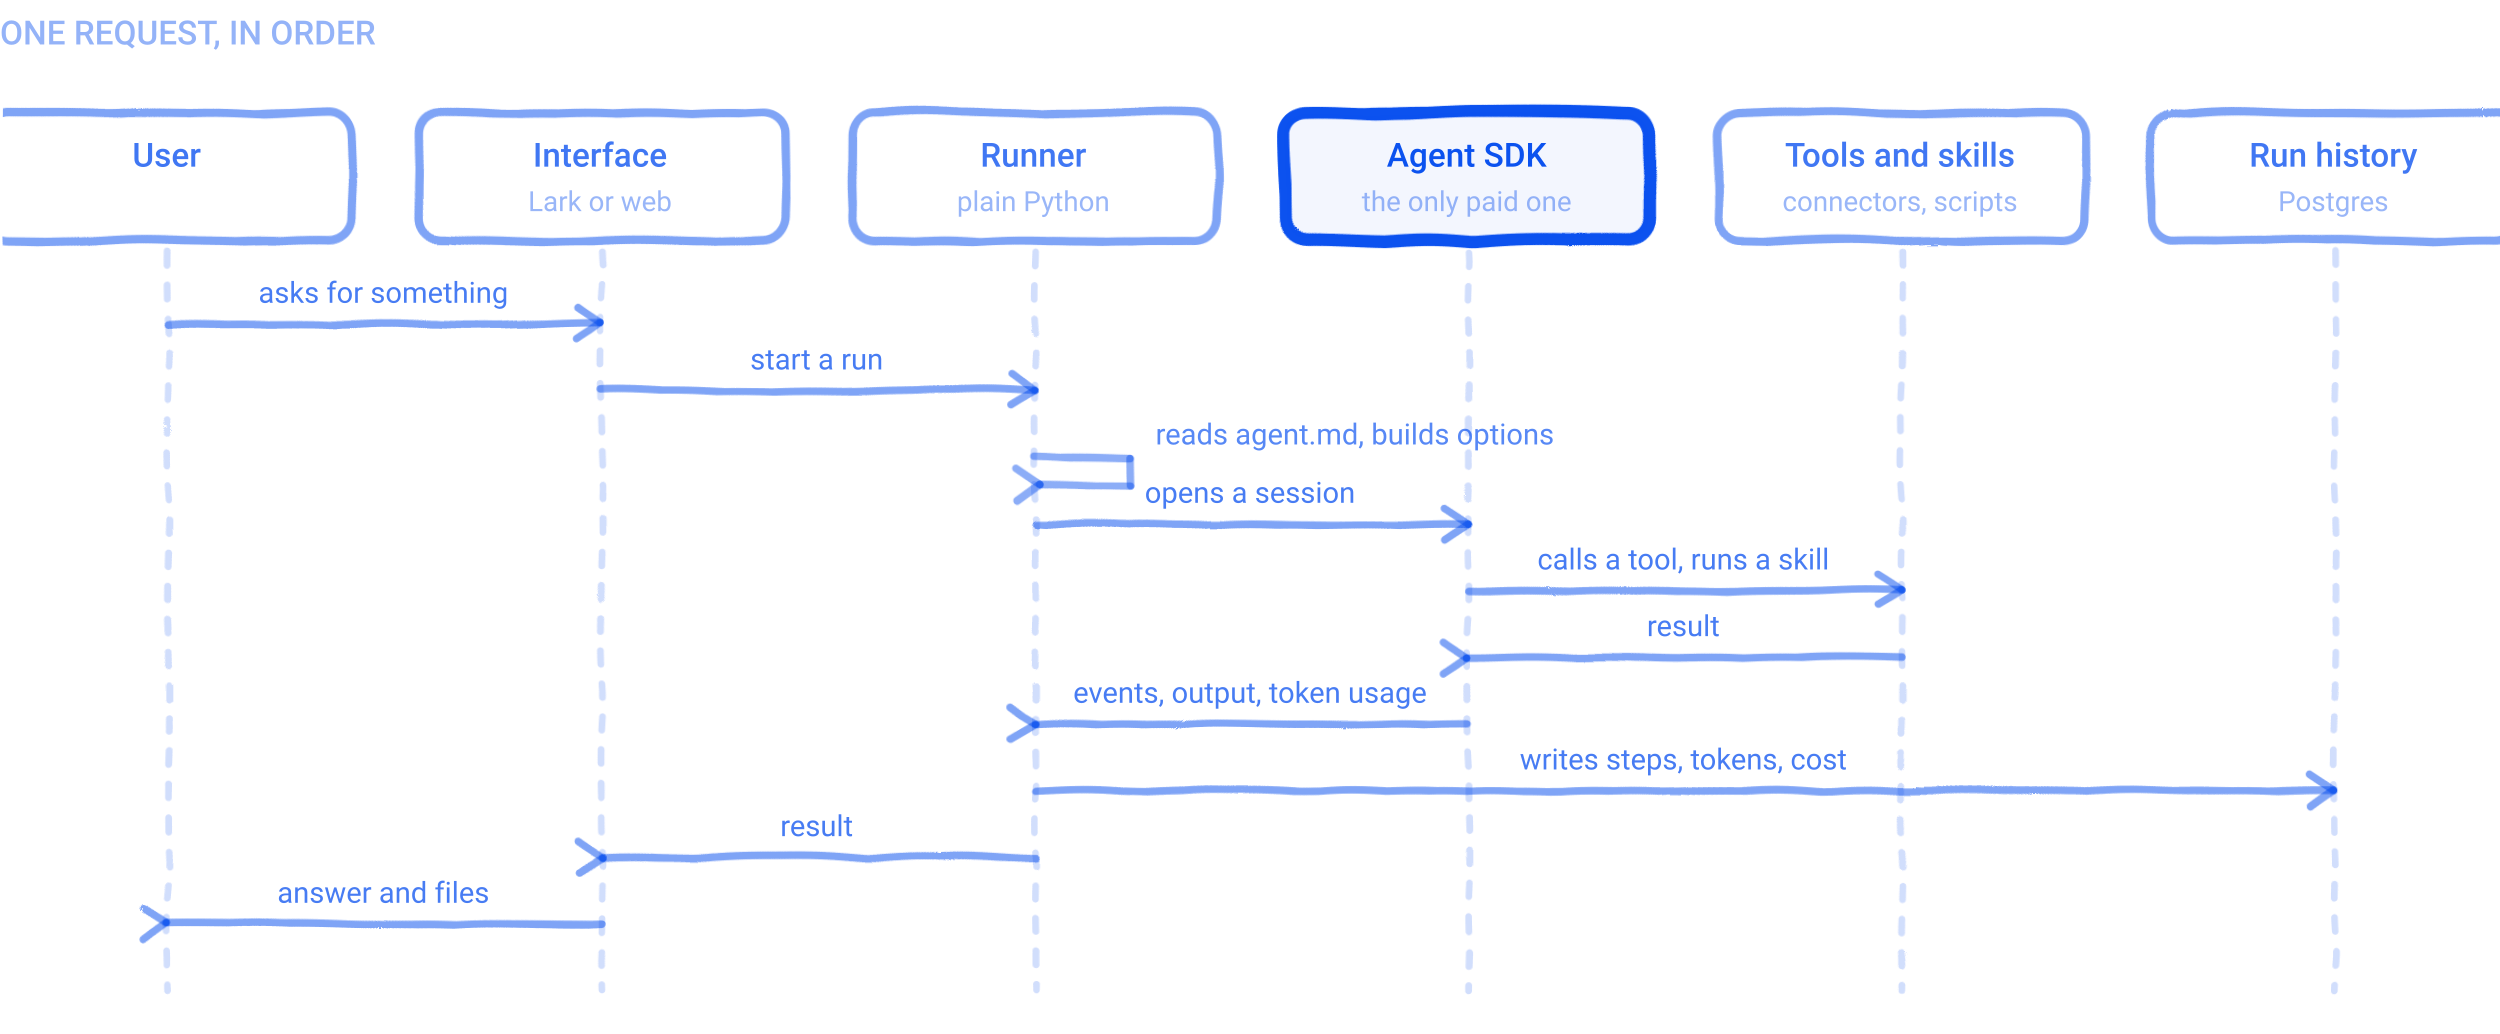
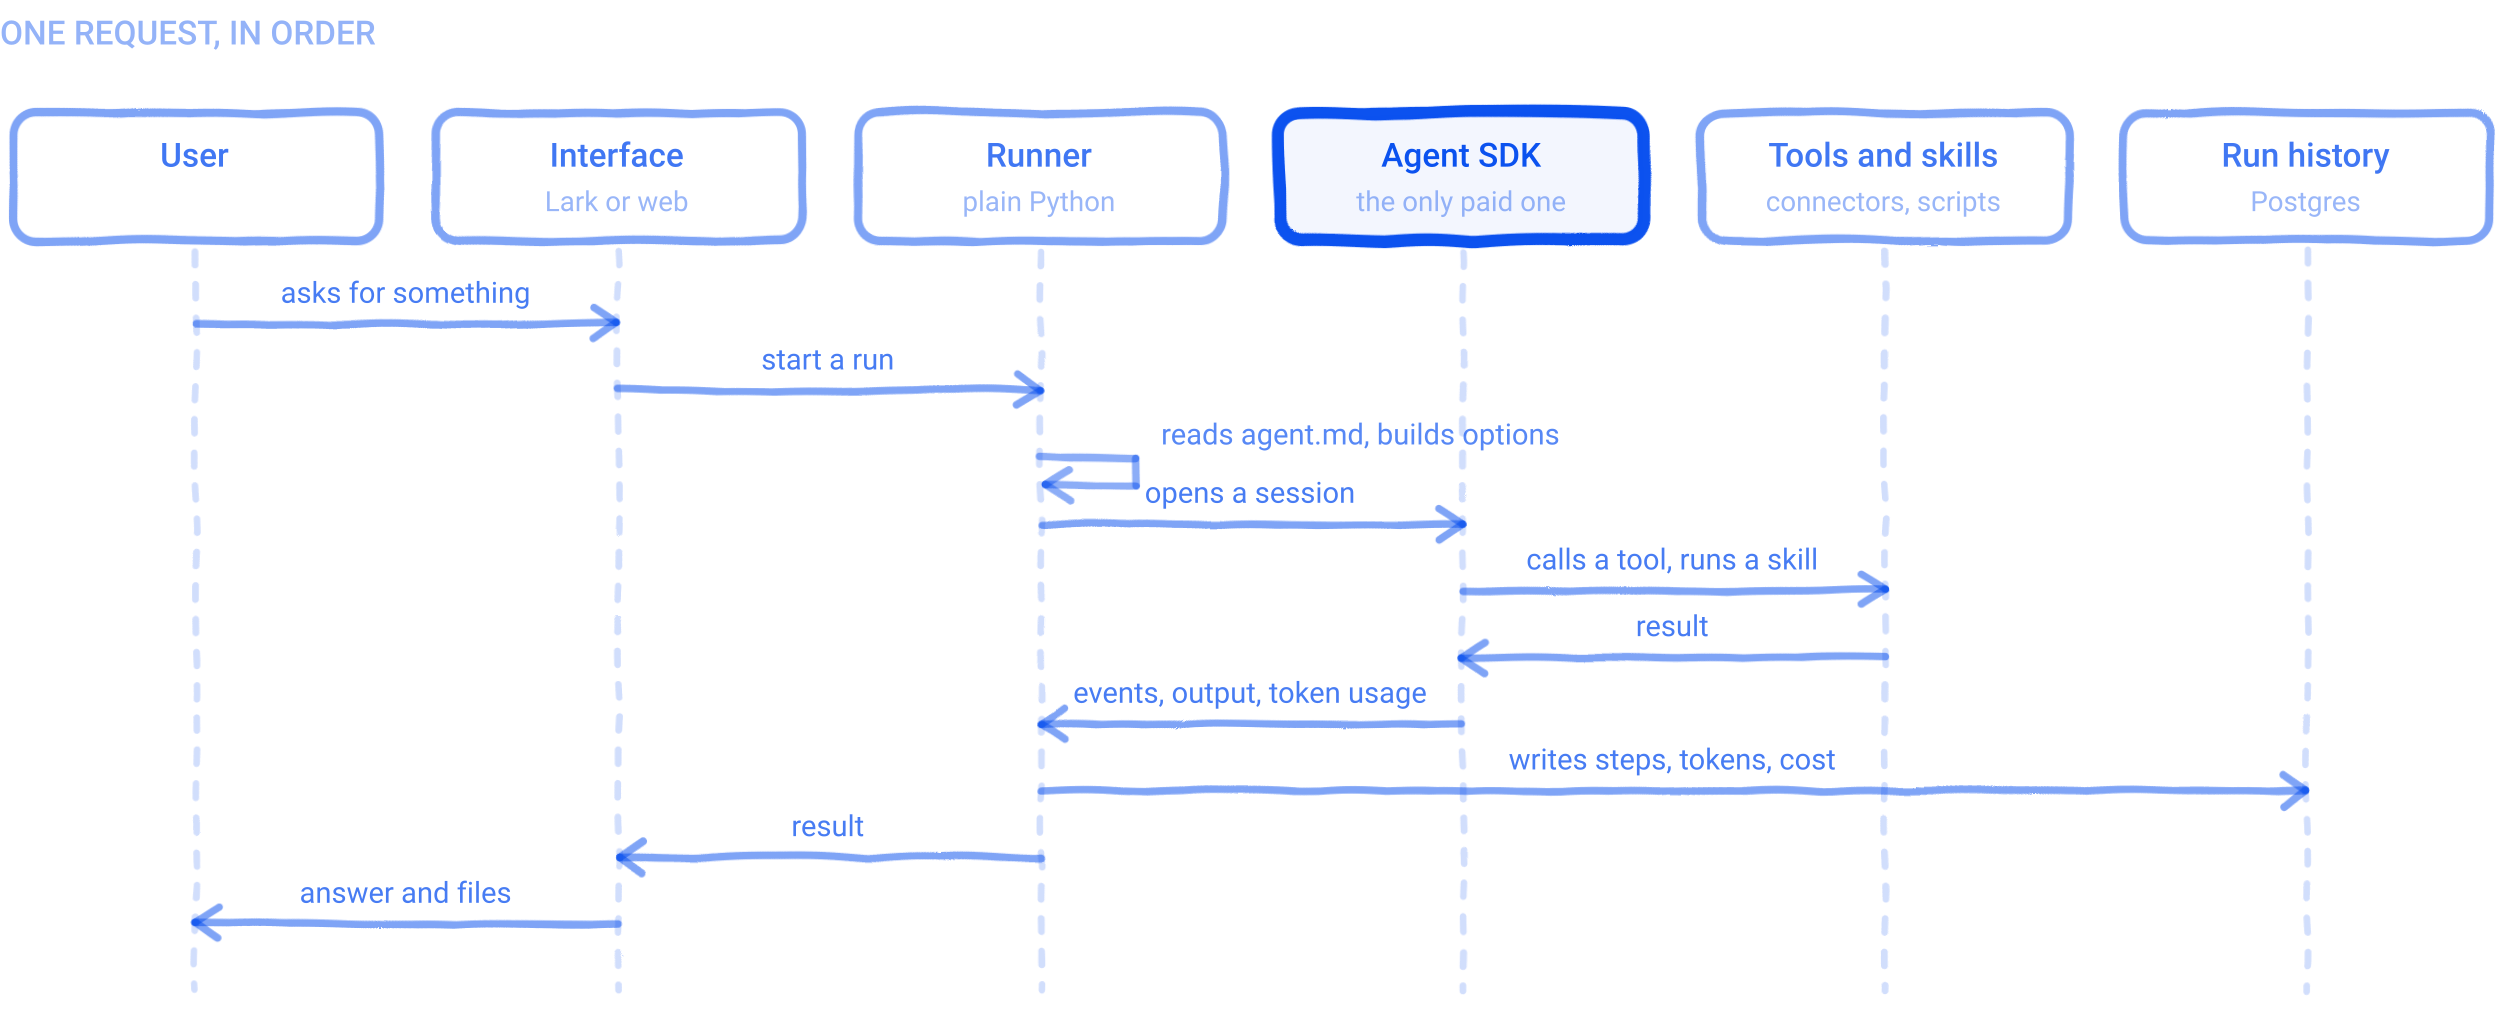
<svg xmlns="http://www.w3.org/2000/svg" viewBox="0 0 900 372" width="900" height="372" role="img" stroke-linejoin="round">
  <style>svg{color:#004AEF}@media (prefers-color-scheme:dark){svg{color:#8FB2FF}}</style>
  <defs>
    <filter id="rough" x="-20%" y="-20%" width="140%" height="140%">
      <feTurbulence type="turbulence" baseFrequency="0.016" numOctaves="2" seed="7" result="n" />
      <feDisplacementMap in="SourceGraphic" in2="n" scale="2.4" xChannelSelector="R" yChannelSelector="G" />
    </filter>
  </defs>
  <g filter="url(#rough)">
-     <rect x="-6.0" y="40.0" width="132.0" height="46.0" rx="8" fill="none" stroke="currentColor" stroke-opacity="0.50" stroke-width="3.0" />
-     <path d="M60.0,90.0 L60.0,356.0" fill="none" stroke="currentColor" stroke-opacity="0.18" stroke-width="2.4" stroke-linecap="round" stroke-dasharray="5 7" />
-     <rect x="150.0" y="40.0" width="132.0" height="46.0" rx="8" fill="none" stroke="currentColor" stroke-opacity="0.50" stroke-width="3.0" />
-     <path d="M216.0,90.0 L216.0,356.0" fill="none" stroke="currentColor" stroke-opacity="0.18" stroke-width="2.4" stroke-linecap="round" stroke-dasharray="5 7" />
-     <rect x="306.0" y="40.0" width="132.0" height="46.0" rx="8" fill="none" stroke="currentColor" stroke-opacity="0.50" stroke-width="3.0" />
-     <path d="M372.0,90.0 L372.0,356.0" fill="none" stroke="currentColor" stroke-opacity="0.18" stroke-width="2.4" stroke-linecap="round" stroke-dasharray="5 7" />
-     <rect x="462.0" y="40.0" width="132.0" height="46.0" rx="8" fill="currentColor" fill-opacity="0.05" stroke="currentColor" stroke-opacity="0.95" stroke-width="4.5" />
-     <path d="M528.0,90.0 L528.0,356.0" fill="none" stroke="currentColor" stroke-opacity="0.18" stroke-width="2.4" stroke-linecap="round" stroke-dasharray="5 7" />
-     <rect x="618.0" y="40.0" width="132.0" height="46.0" rx="8" fill="none" stroke="currentColor" stroke-opacity="0.50" stroke-width="3.0" />
-     <path d="M684.0,90.0 L684.0,356.0" fill="none" stroke="currentColor" stroke-opacity="0.18" stroke-width="2.4" stroke-linecap="round" stroke-dasharray="5 7" />
-     <rect x="774.0" y="40.0" width="132.0" height="46.0" rx="8" fill="none" stroke="currentColor" stroke-opacity="0.50" stroke-width="3.0" />
-     <path d="M840.0,90.0 L840.0,356.0" fill="none" stroke="currentColor" stroke-opacity="0.18" stroke-width="2.4" stroke-linecap="round" stroke-dasharray="5 7" />
-     <path d="M60.0,116.0 L216.0,116.0" fill="none" stroke="currentColor" stroke-opacity="0.50" stroke-width="2.7" stroke-linecap="round" />
-     <path d="M207.5,110.4 L216.0,116.0" fill="none" stroke="currentColor" stroke-opacity="0.50" stroke-width="2.7" stroke-linecap="round" />
-     <path d="M207.5,121.6 L216.0,116.0" fill="none" stroke="currentColor" stroke-opacity="0.50" stroke-width="2.7" stroke-linecap="round" />
-     <path d="M216.0,140.0 L372.0,140.0" fill="none" stroke="currentColor" stroke-opacity="0.50" stroke-width="2.7" stroke-linecap="round" />
-     <path d="M363.5,134.4 L372.0,140.0" fill="none" stroke="currentColor" stroke-opacity="0.50" stroke-width="2.7" stroke-linecap="round" />
-     <path d="M363.5,145.6 L372.0,140.0" fill="none" stroke="currentColor" stroke-opacity="0.50" stroke-width="2.7" stroke-linecap="round" />
-     <path d="M372.0,164.0 L406.0,164.0" fill="none" stroke="currentColor" stroke-opacity="0.45" stroke-width="2.7" stroke-linecap="round" />
-     <path d="M406.0,164.0 L406.0,174.0" fill="none" stroke="currentColor" stroke-opacity="0.45" stroke-width="2.7" stroke-linecap="round" />
-     <path d="M406.0,174.0 L374.0,174.0" fill="none" stroke="currentColor" stroke-opacity="0.45" stroke-width="2.7" stroke-linecap="round" />
-     <path d="M365.5,168.4 L374.0,174.0" fill="none" stroke="currentColor" stroke-opacity="0.45" stroke-width="2.7" stroke-linecap="round" />
-     <path d="M365.5,179.6 L374.0,174.0" fill="none" stroke="currentColor" stroke-opacity="0.45" stroke-width="2.7" stroke-linecap="round" />
-     <path d="M372.0,188.0 L528.0,188.0" fill="none" stroke="currentColor" stroke-opacity="0.50" stroke-width="2.7" stroke-linecap="round" />
-     <path d="M519.5,182.4 L528.0,188.0" fill="none" stroke="currentColor" stroke-opacity="0.50" stroke-width="2.7" stroke-linecap="round" />
-     <path d="M519.5,193.6 L528.0,188.0" fill="none" stroke="currentColor" stroke-opacity="0.50" stroke-width="2.7" stroke-linecap="round" />
-     <path d="M528.0,212.0 L684.0,212.0" fill="none" stroke="currentColor" stroke-opacity="0.50" stroke-width="2.7" stroke-linecap="round" />
-     <path d="M675.5,206.4 L684.0,212.0" fill="none" stroke="currentColor" stroke-opacity="0.50" stroke-width="2.7" stroke-linecap="round" />
-     <path d="M675.5,217.6 L684.0,212.0" fill="none" stroke="currentColor" stroke-opacity="0.50" stroke-width="2.7" stroke-linecap="round" />
-     <path d="M684.0,236.0 L528.0,236.0" fill="none" stroke="currentColor" stroke-opacity="0.50" stroke-width="2.7" stroke-linecap="round" />
-     <path d="M519.5,230.4 L528.0,236.0" fill="none" stroke="currentColor" stroke-opacity="0.50" stroke-width="2.7" stroke-linecap="round" />
-     <path d="M519.5,241.6 L528.0,236.0" fill="none" stroke="currentColor" stroke-opacity="0.50" stroke-width="2.7" stroke-linecap="round" />
-     <path d="M528.0,260.0 L372.0,260.0" fill="none" stroke="currentColor" stroke-opacity="0.50" stroke-width="2.7" stroke-linecap="round" />
-     <path d="M363.5,254.4 L372.0,260.0" fill="none" stroke="currentColor" stroke-opacity="0.50" stroke-width="2.7" stroke-linecap="round" />
-     <path d="M363.5,265.6 L372.0,260.0" fill="none" stroke="currentColor" stroke-opacity="0.50" stroke-width="2.7" stroke-linecap="round" />
-     <path d="M372.0,284.0 L840.0,284.0" fill="none" stroke="currentColor" stroke-opacity="0.50" stroke-width="2.7" stroke-linecap="round" />
-     <path d="M831.5,278.4 L840.0,284.0" fill="none" stroke="currentColor" stroke-opacity="0.50" stroke-width="2.7" stroke-linecap="round" />
-     <path d="M831.5,289.6 L840.0,284.0" fill="none" stroke="currentColor" stroke-opacity="0.50" stroke-width="2.7" stroke-linecap="round" />
-     <path d="M372.0,308.0 L216.0,308.0" fill="none" stroke="currentColor" stroke-opacity="0.50" stroke-width="2.7" stroke-linecap="round" />
-     <path d="M207.5,302.4 L216.0,308.0" fill="none" stroke="currentColor" stroke-opacity="0.50" stroke-width="2.7" stroke-linecap="round" />
-     <path d="M207.5,313.6 L216.0,308.0" fill="none" stroke="currentColor" stroke-opacity="0.50" stroke-width="2.7" stroke-linecap="round" />
-     <path d="M216.0,332.0 L60.0,332.0" fill="none" stroke="currentColor" stroke-opacity="0.50" stroke-width="2.7" stroke-linecap="round" />
-     <path d="M51.5,326.4 L60.0,332.0" fill="none" stroke="currentColor" stroke-opacity="0.50" stroke-width="2.7" stroke-linecap="round" />
-     <path d="M51.5,337.6 L60.0,332.0" fill="none" stroke="currentColor" stroke-opacity="0.50" stroke-width="2.7" stroke-linecap="round" />
+     <rect x="4.0" y="40.0" width="132.0" height="46.0" rx="8" fill="none" stroke="currentColor" stroke-opacity="0.50" stroke-width="3.0" />
+     <path d="M70.0,90.0 L70.0,356.0" fill="none" stroke="currentColor" stroke-opacity="0.18" stroke-width="2.4" stroke-linecap="round" stroke-dasharray="5 7" />
+     <rect x="156.0" y="40.0" width="132.0" height="46.0" rx="8" fill="none" stroke="currentColor" stroke-opacity="0.50" stroke-width="3.0" />
+     <path d="M222.0,90.0 L222.0,356.0" fill="none" stroke="currentColor" stroke-opacity="0.18" stroke-width="2.4" stroke-linecap="round" stroke-dasharray="5 7" />
+     <rect x="308.0" y="40.0" width="132.0" height="46.0" rx="8" fill="none" stroke="currentColor" stroke-opacity="0.50" stroke-width="3.0" />
+     <path d="M374.0,90.0 L374.0,356.0" fill="none" stroke="currentColor" stroke-opacity="0.18" stroke-width="2.4" stroke-linecap="round" stroke-dasharray="5 7" />
+     <rect x="460.0" y="40.0" width="132.0" height="46.0" rx="8" fill="currentColor" fill-opacity="0.05" stroke="currentColor" stroke-opacity="0.95" stroke-width="4.5" />
+     <path d="M526.0,90.0 L526.0,356.0" fill="none" stroke="currentColor" stroke-opacity="0.18" stroke-width="2.4" stroke-linecap="round" stroke-dasharray="5 7" />
+     <rect x="612.0" y="40.0" width="132.0" height="46.0" rx="8" fill="none" stroke="currentColor" stroke-opacity="0.50" stroke-width="3.0" />
+     <path d="M678.0,90.0 L678.0,356.0" fill="none" stroke="currentColor" stroke-opacity="0.18" stroke-width="2.4" stroke-linecap="round" stroke-dasharray="5 7" />
+     <rect x="764.0" y="40.0" width="132.0" height="46.0" rx="8" fill="none" stroke="currentColor" stroke-opacity="0.50" stroke-width="3.0" />
+     <path d="M830.0,90.0 L830.0,356.0" fill="none" stroke="currentColor" stroke-opacity="0.18" stroke-width="2.4" stroke-linecap="round" stroke-dasharray="5 7" />
+     <path d="M70.0,116.0 L222.0,116.0" fill="none" stroke="currentColor" stroke-opacity="0.50" stroke-width="2.7" stroke-linecap="round" />
+     <path d="M213.5,110.4 L222.0,116.0" fill="none" stroke="currentColor" stroke-opacity="0.50" stroke-width="2.7" stroke-linecap="round" />
+     <path d="M213.5,121.6 L222.0,116.0" fill="none" stroke="currentColor" stroke-opacity="0.50" stroke-width="2.7" stroke-linecap="round" />
+     <path d="M222.0,140.0 L374.0,140.0" fill="none" stroke="currentColor" stroke-opacity="0.50" stroke-width="2.7" stroke-linecap="round" />
+     <path d="M365.5,134.4 L374.0,140.0" fill="none" stroke="currentColor" stroke-opacity="0.50" stroke-width="2.7" stroke-linecap="round" />
+     <path d="M365.5,145.6 L374.0,140.0" fill="none" stroke="currentColor" stroke-opacity="0.50" stroke-width="2.7" stroke-linecap="round" />
+     <path d="M374.0,164.0 L408.0,164.0" fill="none" stroke="currentColor" stroke-opacity="0.45" stroke-width="2.7" stroke-linecap="round" />
+     <path d="M408.0,164.0 L408.0,174.0" fill="none" stroke="currentColor" stroke-opacity="0.45" stroke-width="2.7" stroke-linecap="round" />
+     <path d="M408.0,174.0 L376.0,174.0" fill="none" stroke="currentColor" stroke-opacity="0.45" stroke-width="2.7" stroke-linecap="round" />
+     <path d="M384.5,168.4 L376.0,174.0" fill="none" stroke="currentColor" stroke-opacity="0.45" stroke-width="2.7" stroke-linecap="round" />
+     <path d="M384.5,179.6 L376.0,174.0" fill="none" stroke="currentColor" stroke-opacity="0.45" stroke-width="2.7" stroke-linecap="round" />
+     <path d="M374.0,188.0 L526.0,188.0" fill="none" stroke="currentColor" stroke-opacity="0.50" stroke-width="2.7" stroke-linecap="round" />
+     <path d="M517.5,182.4 L526.0,188.0" fill="none" stroke="currentColor" stroke-opacity="0.50" stroke-width="2.7" stroke-linecap="round" />
+     <path d="M517.5,193.6 L526.0,188.0" fill="none" stroke="currentColor" stroke-opacity="0.50" stroke-width="2.7" stroke-linecap="round" />
+     <path d="M526.0,212.0 L678.0,212.0" fill="none" stroke="currentColor" stroke-opacity="0.50" stroke-width="2.7" stroke-linecap="round" />
+     <path d="M669.5,206.4 L678.0,212.0" fill="none" stroke="currentColor" stroke-opacity="0.50" stroke-width="2.7" stroke-linecap="round" />
+     <path d="M669.5,217.6 L678.0,212.0" fill="none" stroke="currentColor" stroke-opacity="0.50" stroke-width="2.7" stroke-linecap="round" />
+     <path d="M678.0,236.0 L526.0,236.0" fill="none" stroke="currentColor" stroke-opacity="0.50" stroke-width="2.7" stroke-linecap="round" />
+     <path d="M534.5,230.4 L526.0,236.0" fill="none" stroke="currentColor" stroke-opacity="0.50" stroke-width="2.7" stroke-linecap="round" />
+     <path d="M534.5,241.6 L526.0,236.0" fill="none" stroke="currentColor" stroke-opacity="0.50" stroke-width="2.7" stroke-linecap="round" />
+     <path d="M526.0,260.0 L374.0,260.0" fill="none" stroke="currentColor" stroke-opacity="0.50" stroke-width="2.7" stroke-linecap="round" />
+     <path d="M382.5,254.4 L374.0,260.0" fill="none" stroke="currentColor" stroke-opacity="0.50" stroke-width="2.7" stroke-linecap="round" />
+     <path d="M382.5,265.6 L374.0,260.0" fill="none" stroke="currentColor" stroke-opacity="0.50" stroke-width="2.7" stroke-linecap="round" />
+     <path d="M374.0,284.0 L830.0,284.0" fill="none" stroke="currentColor" stroke-opacity="0.50" stroke-width="2.7" stroke-linecap="round" />
+     <path d="M821.5,278.4 L830.0,284.0" fill="none" stroke="currentColor" stroke-opacity="0.50" stroke-width="2.7" stroke-linecap="round" />
+     <path d="M821.5,289.6 L830.0,284.0" fill="none" stroke="currentColor" stroke-opacity="0.50" stroke-width="2.7" stroke-linecap="round" />
+     <path d="M374.0,308.0 L222.0,308.0" fill="none" stroke="currentColor" stroke-opacity="0.50" stroke-width="2.7" stroke-linecap="round" />
+     <path d="M230.5,302.4 L222.0,308.0" fill="none" stroke="currentColor" stroke-opacity="0.50" stroke-width="2.7" stroke-linecap="round" />
+     <path d="M230.5,313.6 L222.0,308.0" fill="none" stroke="currentColor" stroke-opacity="0.50" stroke-width="2.7" stroke-linecap="round" />
+     <path d="M222.0,332.0 L70.0,332.0" fill="none" stroke="currentColor" stroke-opacity="0.50" stroke-width="2.7" stroke-linecap="round" />
+     <path d="M78.5,326.4 L70.0,332.0" fill="none" stroke="currentColor" stroke-opacity="0.50" stroke-width="2.7" stroke-linecap="round" />
+     <path d="M78.5,337.6 L70.0,332.0" fill="none" stroke="currentColor" stroke-opacity="0.50" stroke-width="2.7" stroke-linecap="round" />
  </g>
  <text x="0.0" y="16.0" font-family="system-ui, -apple-system, Segoe UI, Roboto, Helvetica, Arial, sans-serif" font-size="12" font-weight="500" fill="currentColor" fill-opacity="0.42" text-anchor="start" xml:space="preserve">ONE REQUEST, IN ORDER</text>
-   <text x="60.0" y="60.0" font-family="system-ui, -apple-system, Segoe UI, Roboto, Helvetica, Arial, sans-serif" font-size="12" font-weight="500" fill="currentColor" fill-opacity="0.75" text-anchor="middle" xml:space="preserve">User</text>
-   <text x="216.0" y="60.0" font-family="system-ui, -apple-system, Segoe UI, Roboto, Helvetica, Arial, sans-serif" font-size="12" font-weight="500" fill="currentColor" fill-opacity="0.75" text-anchor="middle" xml:space="preserve">Interface</text>
-   <text x="216.0" y="76.0" font-family="system-ui, -apple-system, Segoe UI, Roboto, Helvetica, Arial, sans-serif" font-size="10" font-weight="400" fill="currentColor" fill-opacity="0.40" text-anchor="middle" xml:space="preserve">Lark or web</text>
-   <text x="372.0" y="60.0" font-family="system-ui, -apple-system, Segoe UI, Roboto, Helvetica, Arial, sans-serif" font-size="12" font-weight="500" fill="currentColor" fill-opacity="0.75" text-anchor="middle" xml:space="preserve">Runner</text>
-   <text x="372.0" y="76.0" font-family="system-ui, -apple-system, Segoe UI, Roboto, Helvetica, Arial, sans-serif" font-size="10" font-weight="400" fill="currentColor" fill-opacity="0.40" text-anchor="middle" xml:space="preserve">plain Python</text>
-   <text x="528.0" y="60.0" font-family="system-ui, -apple-system, Segoe UI, Roboto, Helvetica, Arial, sans-serif" font-size="12" font-weight="500" fill="currentColor" fill-opacity="0.95" text-anchor="middle" xml:space="preserve">Agent SDK</text>
-   <text x="528.0" y="76.0" font-family="system-ui, -apple-system, Segoe UI, Roboto, Helvetica, Arial, sans-serif" font-size="10" font-weight="400" fill="currentColor" fill-opacity="0.40" text-anchor="middle" xml:space="preserve">the only paid one</text>
-   <text x="684.0" y="60.0" font-family="system-ui, -apple-system, Segoe UI, Roboto, Helvetica, Arial, sans-serif" font-size="12" font-weight="500" fill="currentColor" fill-opacity="0.75" text-anchor="middle" xml:space="preserve">Tools and skills</text>
-   <text x="684.0" y="76.0" font-family="system-ui, -apple-system, Segoe UI, Roboto, Helvetica, Arial, sans-serif" font-size="10" font-weight="400" fill="currentColor" fill-opacity="0.40" text-anchor="middle" xml:space="preserve">connectors, scripts</text>
-   <text x="840.0" y="60.0" font-family="system-ui, -apple-system, Segoe UI, Roboto, Helvetica, Arial, sans-serif" font-size="12" font-weight="500" fill="currentColor" fill-opacity="0.75" text-anchor="middle" xml:space="preserve">Run history</text>
-   <text x="840.0" y="76.0" font-family="system-ui, -apple-system, Segoe UI, Roboto, Helvetica, Arial, sans-serif" font-size="10" font-weight="400" fill="currentColor" fill-opacity="0.40" text-anchor="middle" xml:space="preserve">Postgres</text>
-   <text x="138.0" y="109.0" font-family="system-ui, -apple-system, Segoe UI, Roboto, Helvetica, Arial, sans-serif" font-size="10.5" font-weight="400" fill="currentColor" fill-opacity="0.72" text-anchor="middle" xml:space="preserve">asks for something</text>
-   <text x="294.0" y="133.0" font-family="system-ui, -apple-system, Segoe UI, Roboto, Helvetica, Arial, sans-serif" font-size="10.5" font-weight="400" fill="currentColor" fill-opacity="0.72" text-anchor="middle" xml:space="preserve">start a run</text>
-   <text x="416.0" y="160.0" font-family="system-ui, -apple-system, Segoe UI, Roboto, Helvetica, Arial, sans-serif" font-size="10.5" font-weight="400" fill="currentColor" fill-opacity="0.66" text-anchor="start" xml:space="preserve">reads agent.md, builds options</text>
+   <text x="70.0" y="60.0" font-family="system-ui, -apple-system, Segoe UI, Roboto, Helvetica, Arial, sans-serif" font-size="12" font-weight="500" fill="currentColor" fill-opacity="0.75" text-anchor="middle" xml:space="preserve">User</text>
+   <text x="222.0" y="60.0" font-family="system-ui, -apple-system, Segoe UI, Roboto, Helvetica, Arial, sans-serif" font-size="12" font-weight="500" fill="currentColor" fill-opacity="0.75" text-anchor="middle" xml:space="preserve">Interface</text>
+   <text x="222.0" y="76.0" font-family="system-ui, -apple-system, Segoe UI, Roboto, Helvetica, Arial, sans-serif" font-size="10" font-weight="400" fill="currentColor" fill-opacity="0.40" text-anchor="middle" xml:space="preserve">Lark or web</text>
+   <text x="374.0" y="60.0" font-family="system-ui, -apple-system, Segoe UI, Roboto, Helvetica, Arial, sans-serif" font-size="12" font-weight="500" fill="currentColor" fill-opacity="0.75" text-anchor="middle" xml:space="preserve">Runner</text>
+   <text x="374.0" y="76.0" font-family="system-ui, -apple-system, Segoe UI, Roboto, Helvetica, Arial, sans-serif" font-size="10" font-weight="400" fill="currentColor" fill-opacity="0.40" text-anchor="middle" xml:space="preserve">plain Python</text>
+   <text x="526.0" y="60.0" font-family="system-ui, -apple-system, Segoe UI, Roboto, Helvetica, Arial, sans-serif" font-size="12" font-weight="500" fill="currentColor" fill-opacity="0.95" text-anchor="middle" xml:space="preserve">Agent SDK</text>
+   <text x="526.0" y="76.0" font-family="system-ui, -apple-system, Segoe UI, Roboto, Helvetica, Arial, sans-serif" font-size="10" font-weight="400" fill="currentColor" fill-opacity="0.40" text-anchor="middle" xml:space="preserve">the only paid one</text>
+   <text x="678.0" y="60.0" font-family="system-ui, -apple-system, Segoe UI, Roboto, Helvetica, Arial, sans-serif" font-size="12" font-weight="500" fill="currentColor" fill-opacity="0.75" text-anchor="middle" xml:space="preserve">Tools and skills</text>
+   <text x="678.0" y="76.0" font-family="system-ui, -apple-system, Segoe UI, Roboto, Helvetica, Arial, sans-serif" font-size="10" font-weight="400" fill="currentColor" fill-opacity="0.40" text-anchor="middle" xml:space="preserve">connectors, scripts</text>
+   <text x="830.0" y="60.0" font-family="system-ui, -apple-system, Segoe UI, Roboto, Helvetica, Arial, sans-serif" font-size="12" font-weight="500" fill="currentColor" fill-opacity="0.75" text-anchor="middle" xml:space="preserve">Run history</text>
+   <text x="830.0" y="76.0" font-family="system-ui, -apple-system, Segoe UI, Roboto, Helvetica, Arial, sans-serif" font-size="10" font-weight="400" fill="currentColor" fill-opacity="0.40" text-anchor="middle" xml:space="preserve">Postgres</text>
+   <text x="146.0" y="109.0" font-family="system-ui, -apple-system, Segoe UI, Roboto, Helvetica, Arial, sans-serif" font-size="10.5" font-weight="400" fill="currentColor" fill-opacity="0.72" text-anchor="middle" xml:space="preserve">asks for something</text>
+   <text x="298.0" y="133.0" font-family="system-ui, -apple-system, Segoe UI, Roboto, Helvetica, Arial, sans-serif" font-size="10.5" font-weight="400" fill="currentColor" fill-opacity="0.72" text-anchor="middle" xml:space="preserve">start a run</text>
+   <text x="418.0" y="160.0" font-family="system-ui, -apple-system, Segoe UI, Roboto, Helvetica, Arial, sans-serif" font-size="10.5" font-weight="400" fill="currentColor" fill-opacity="0.66" text-anchor="start" xml:space="preserve">reads agent.md, builds options</text>
  <text x="450.0" y="181.0" font-family="system-ui, -apple-system, Segoe UI, Roboto, Helvetica, Arial, sans-serif" font-size="10.5" font-weight="400" fill="currentColor" fill-opacity="0.72" text-anchor="middle" xml:space="preserve">opens a session</text>
-   <text x="606.0" y="205.0" font-family="system-ui, -apple-system, Segoe UI, Roboto, Helvetica, Arial, sans-serif" font-size="10.5" font-weight="400" fill="currentColor" fill-opacity="0.72" text-anchor="middle" xml:space="preserve">calls a tool, runs a skill</text>
-   <text x="606.0" y="229.0" font-family="system-ui, -apple-system, Segoe UI, Roboto, Helvetica, Arial, sans-serif" font-size="10.5" font-weight="400" fill="currentColor" fill-opacity="0.72" text-anchor="middle" xml:space="preserve">result</text>
+   <text x="602.0" y="205.0" font-family="system-ui, -apple-system, Segoe UI, Roboto, Helvetica, Arial, sans-serif" font-size="10.5" font-weight="400" fill="currentColor" fill-opacity="0.72" text-anchor="middle" xml:space="preserve">calls a tool, runs a skill</text>
+   <text x="602.0" y="229.0" font-family="system-ui, -apple-system, Segoe UI, Roboto, Helvetica, Arial, sans-serif" font-size="10.5" font-weight="400" fill="currentColor" fill-opacity="0.72" text-anchor="middle" xml:space="preserve">result</text>
  <text x="450.0" y="253.0" font-family="system-ui, -apple-system, Segoe UI, Roboto, Helvetica, Arial, sans-serif" font-size="10.5" font-weight="400" fill="currentColor" fill-opacity="0.72" text-anchor="middle" xml:space="preserve">events, output, token usage</text>
-   <text x="606.0" y="277.0" font-family="system-ui, -apple-system, Segoe UI, Roboto, Helvetica, Arial, sans-serif" font-size="10.5" font-weight="400" fill="currentColor" fill-opacity="0.72" text-anchor="middle" xml:space="preserve">writes steps, tokens, cost</text>
-   <text x="294.0" y="301.0" font-family="system-ui, -apple-system, Segoe UI, Roboto, Helvetica, Arial, sans-serif" font-size="10.5" font-weight="400" fill="currentColor" fill-opacity="0.72" text-anchor="middle" xml:space="preserve">result</text>
-   <text x="138.0" y="325.0" font-family="system-ui, -apple-system, Segoe UI, Roboto, Helvetica, Arial, sans-serif" font-size="10.5" font-weight="400" fill="currentColor" fill-opacity="0.72" text-anchor="middle" xml:space="preserve">answer and files</text>
+   <text x="602.0" y="277.0" font-family="system-ui, -apple-system, Segoe UI, Roboto, Helvetica, Arial, sans-serif" font-size="10.5" font-weight="400" fill="currentColor" fill-opacity="0.72" text-anchor="middle" xml:space="preserve">writes steps, tokens, cost</text>
+   <text x="298.0" y="301.0" font-family="system-ui, -apple-system, Segoe UI, Roboto, Helvetica, Arial, sans-serif" font-size="10.5" font-weight="400" fill="currentColor" fill-opacity="0.72" text-anchor="middle" xml:space="preserve">result</text>
+   <text x="146.0" y="325.0" font-family="system-ui, -apple-system, Segoe UI, Roboto, Helvetica, Arial, sans-serif" font-size="10.5" font-weight="400" fill="currentColor" fill-opacity="0.72" text-anchor="middle" xml:space="preserve">answer and files</text>
</svg>
